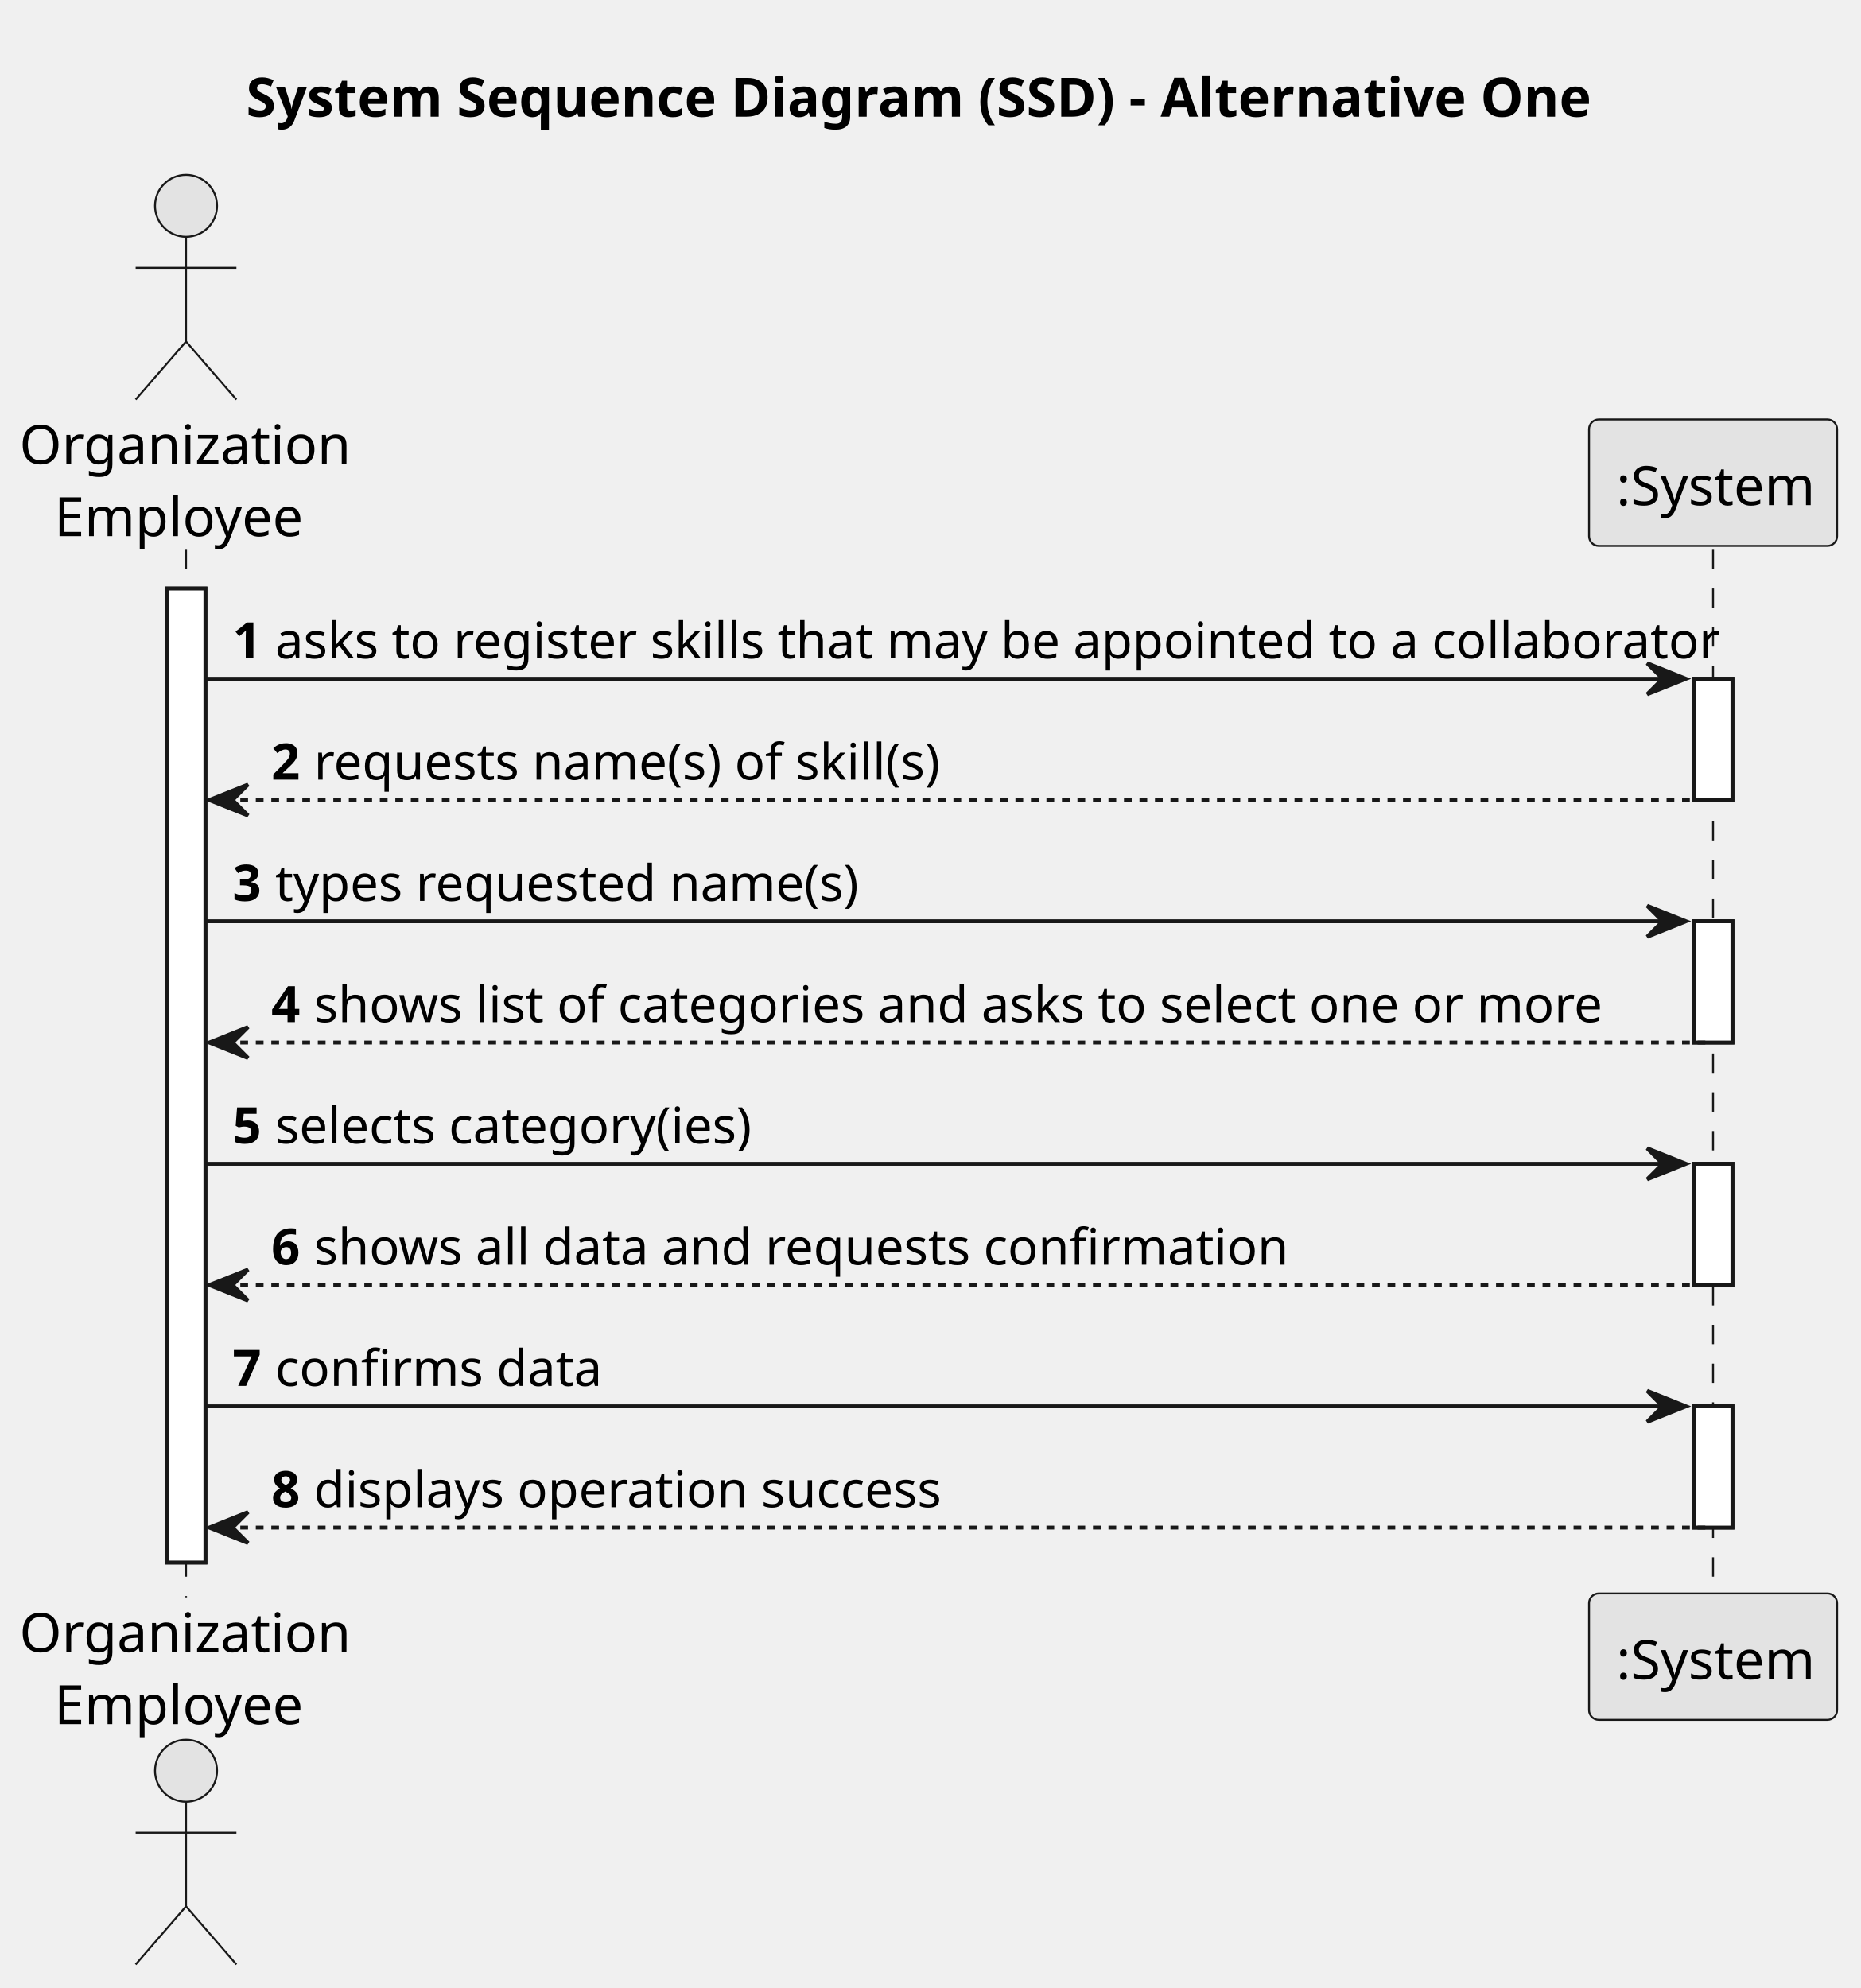
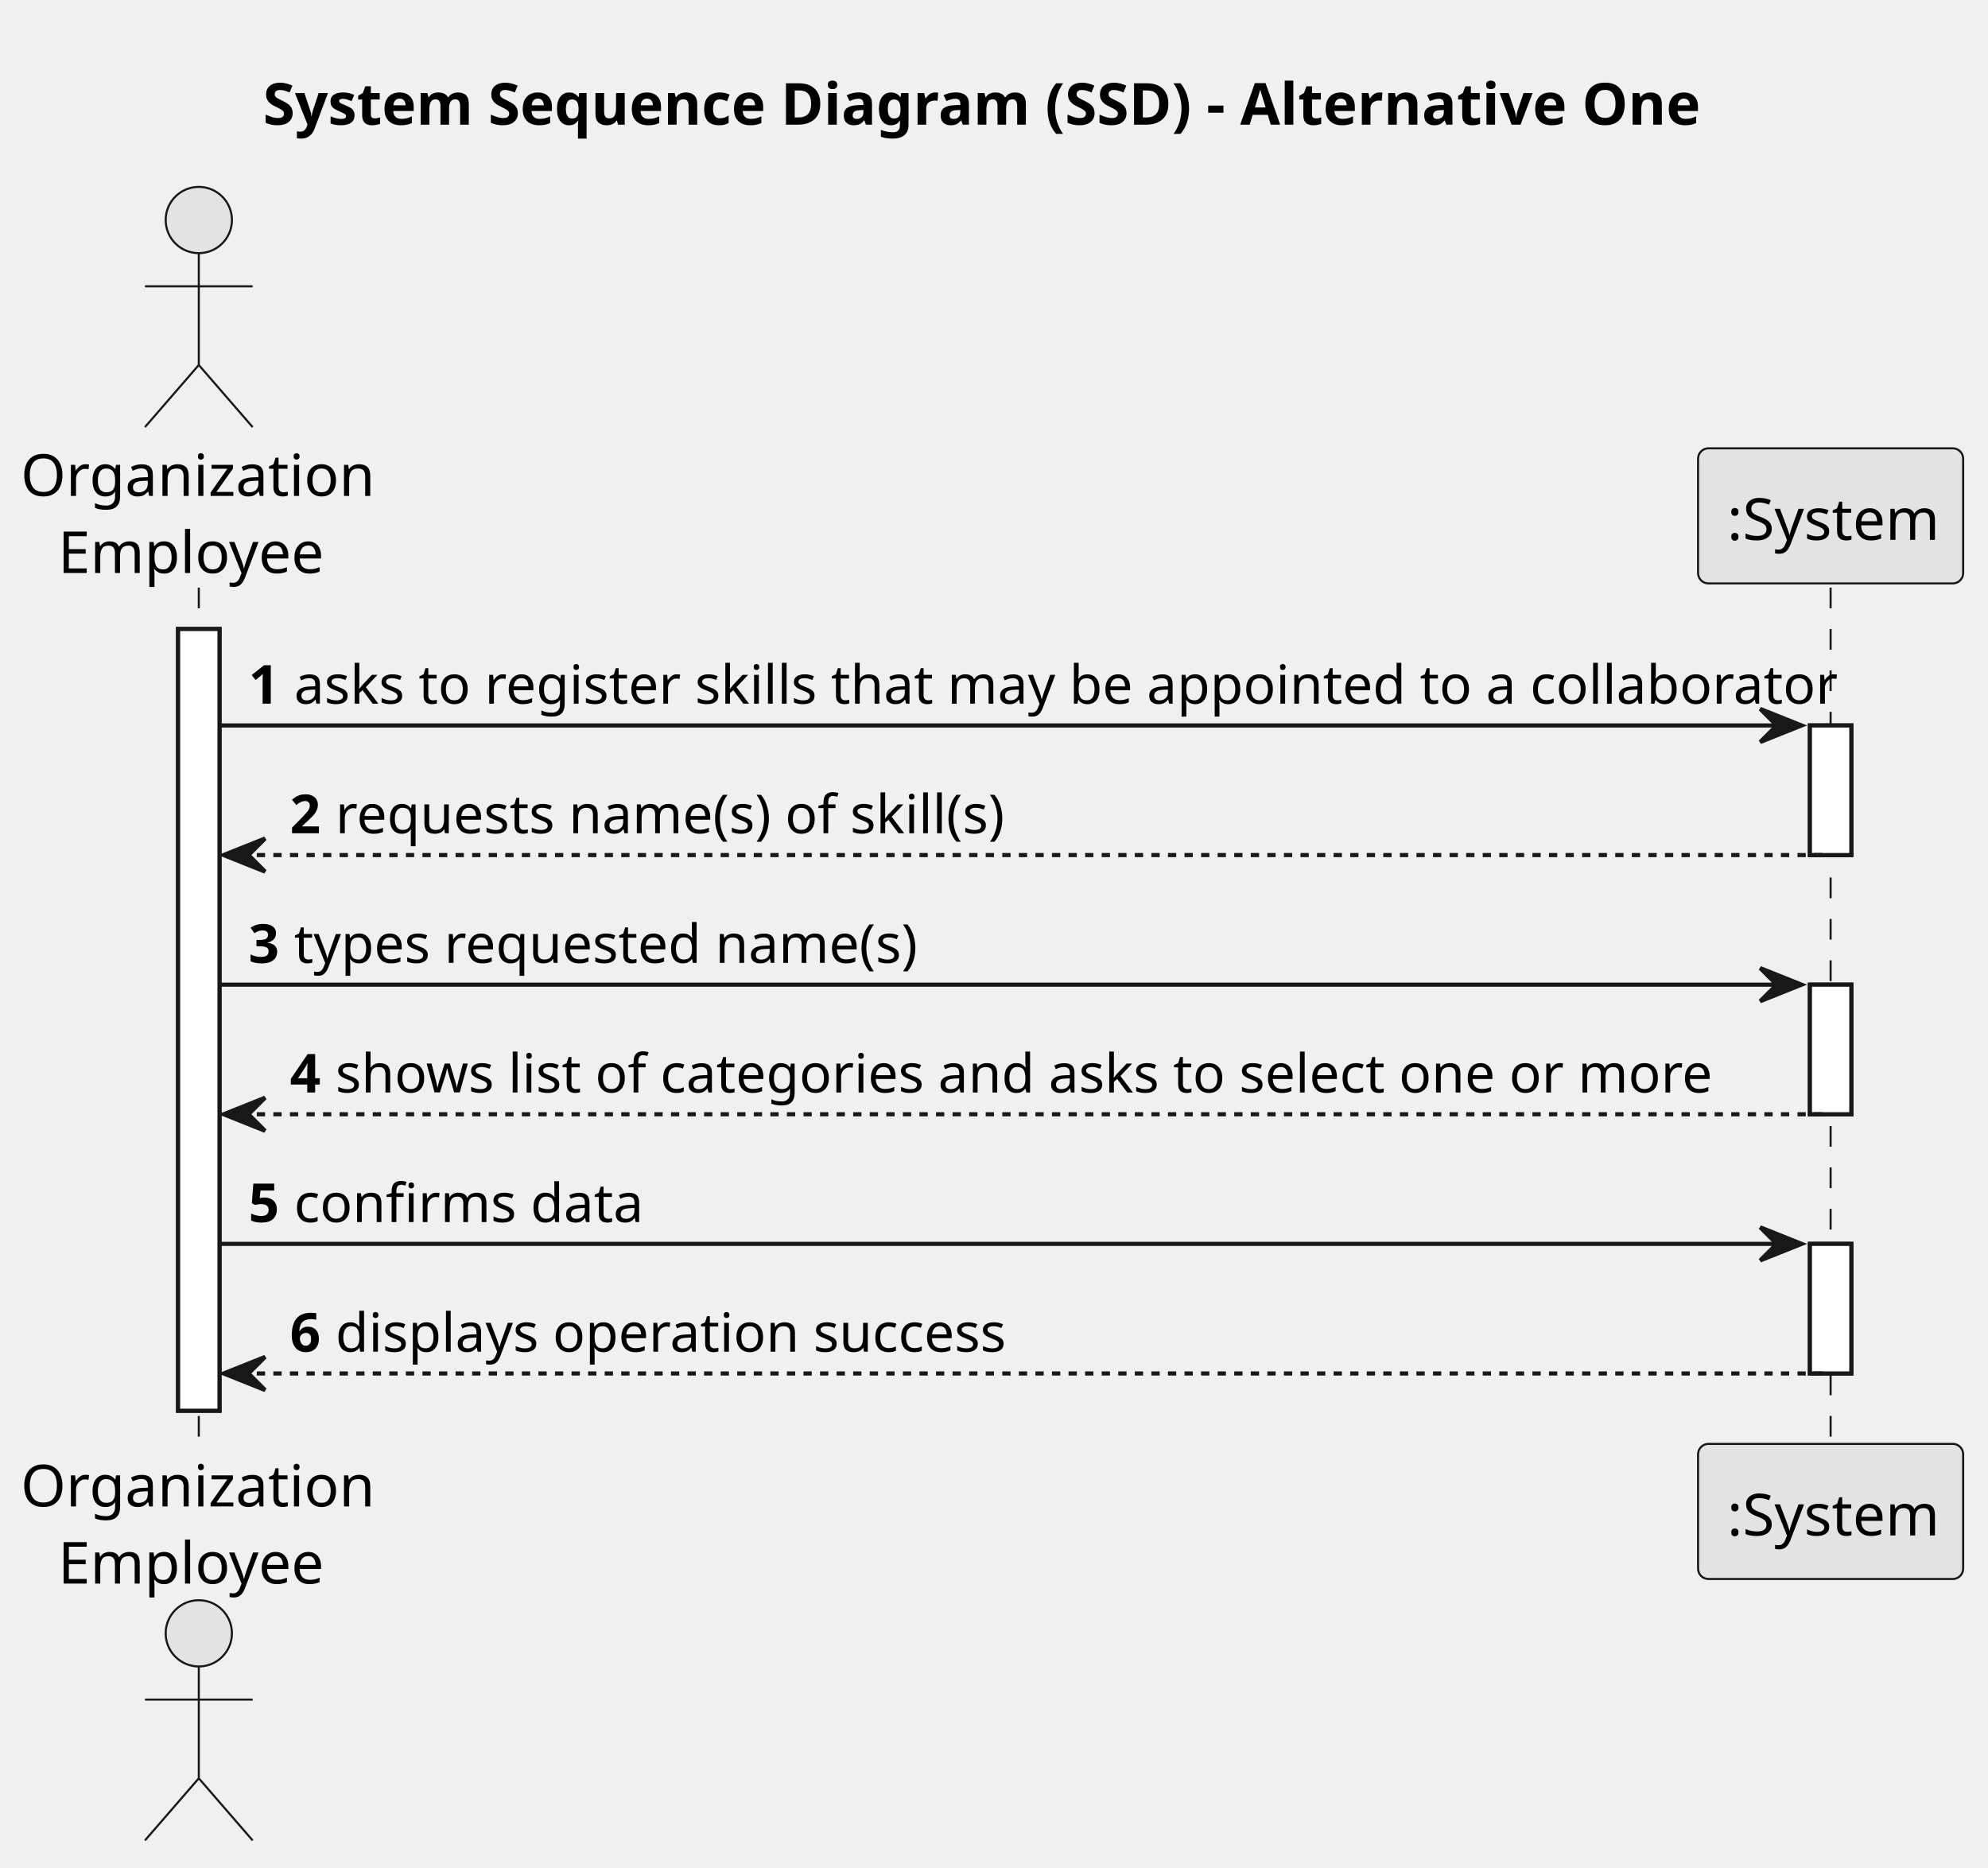
- <svg xmlns="http://www.w3.org/2000/svg" contentStyleType="text/css" height="513px" preserveAspectRatio="none" style="width:480px;height:513px;background:#FFFFFF;" version="1.1" viewBox="0 0 480 513" width="480px" zoomAndPan="magnify">
+ <svg xmlns="http://www.w3.org/2000/svg" contentStyleType="text/css" height="451px" preserveAspectRatio="none" style="width:480px;height:451px;background:#FFFFFF;" version="1.1" viewBox="0 0 480 451" width="480px" zoomAndPan="magnify">
  <defs />
  <g>
    <text fill="#000000" font-family="sans-serif" font-size="14" font-weight="bold" lengthAdjust="spacing" textLength="351" x="63.5" y="30.107">System Sequence Diagram (SSD) - Alternative One</text>
-     <rect fill="#FFFFFF" height="251.328" style="stroke:#181818;stroke-width:1.0;" width="10" x="43" y="151.863" />
+     <rect fill="#FFFFFF" height="188.746" style="stroke:#181818;stroke-width:1.0;" width="10" x="43" y="151.863" />
    <rect fill="#FFFFFF" height="31.291" style="stroke:#181818;stroke-width:1.0;" width="10" x="437" y="175.154" />
    <rect fill="#FFFFFF" height="31.291" style="stroke:#181818;stroke-width:1.0;" width="10" x="437" y="237.736" />
    <rect fill="#FFFFFF" height="31.291" style="stroke:#181818;stroke-width:1.0;" width="10" x="437" y="300.318" />
-     <rect fill="#FFFFFF" height="31.291" style="stroke:#181818;stroke-width:1.0;" width="10" x="437" y="362.9" />
-     <line style="stroke:#181818;stroke-width:0.5;stroke-dasharray:5.0,5.0;" x1="48" x2="48" y1="141.863" y2="412.191" />
-     <line style="stroke:#181818;stroke-width:0.5;stroke-dasharray:5.0,5.0;" x1="442" x2="442" y1="141.863" y2="412.191" />
+     <line style="stroke:#181818;stroke-width:0.5;stroke-dasharray:5.0,5.0;" x1="48" x2="48" y1="141.863" y2="349.609" />
+     <line style="stroke:#181818;stroke-width:0.5;stroke-dasharray:5.0,5.0;" x1="442" x2="442" y1="141.863" y2="349.609" />
    <text fill="#000000" font-family="sans-serif" font-size="14" lengthAdjust="spacing" textLength="80" x="5" y="119.728">Organization</text>
    <text fill="#000000" font-family="sans-serif" font-size="14" lengthAdjust="spacing" textLength="62" x="14" y="138.35">Employee</text>
    <ellipse cx="48" cy="53.121" fill="#E3E3E3" rx="8" ry="8" style="stroke:#181818;stroke-width:0.5;" />
    <path d="M48,61.121 L48,88.121 M35,69.121 L61,69.121 M48,88.121 L35,103.121 M48,88.121 L61,103.121 " fill="none" style="stroke:#181818;stroke-width:0.5;" />
-     <text fill="#000000" font-family="sans-serif" font-size="14" lengthAdjust="spacing" textLength="80" x="5" y="426.299">Organization</text>
-     <text fill="#000000" font-family="sans-serif" font-size="14" lengthAdjust="spacing" textLength="62" x="14" y="444.92">Employee</text>
-     <ellipse cx="48" cy="456.934" fill="#E3E3E3" rx="8" ry="8" style="stroke:#181818;stroke-width:0.5;" />
-     <path d="M48,464.934 L48,491.934 M35,472.934 L61,472.934 M48,491.934 L35,506.934 M48,491.934 L61,506.934 " fill="none" style="stroke:#181818;stroke-width:0.5;" />
+     <text fill="#000000" font-family="sans-serif" font-size="14" lengthAdjust="spacing" textLength="80" x="5" y="363.717">Organization</text>
+     <text fill="#000000" font-family="sans-serif" font-size="14" lengthAdjust="spacing" textLength="62" x="14" y="382.338">Employee</text>
+     <ellipse cx="48" cy="394.352" fill="#E3E3E3" rx="8" ry="8" style="stroke:#181818;stroke-width:0.5;" />
+     <path d="M48,402.352 L48,429.352 M35,410.352 L61,410.352 M48,429.352 L35,444.352 M48,429.352 L61,444.352 " fill="none" style="stroke:#181818;stroke-width:0.5;" />
    <rect fill="#E3E3E3" height="32.621" rx="2.5" ry="2.5" style="stroke:#181818;stroke-width:0.5;" width="64" x="410" y="108.242" />
    <text fill="#000000" font-family="sans-serif" font-size="14" lengthAdjust="spacing" textLength="50" x="417" y="130.35">:System</text>
-     <rect fill="#E3E3E3" height="32.621" rx="2.5" ry="2.5" style="stroke:#181818;stroke-width:0.5;" width="64" x="410" y="411.191" />
-     <text fill="#000000" font-family="sans-serif" font-size="14" lengthAdjust="spacing" textLength="50" x="417" y="433.299">:System</text>
-     <rect fill="#FFFFFF" height="251.328" style="stroke:#181818;stroke-width:1.0;" width="10" x="43" y="151.863" />
+     <rect fill="#E3E3E3" height="32.621" rx="2.5" ry="2.5" style="stroke:#181818;stroke-width:0.5;" width="64" x="410" y="348.609" />
+     <text fill="#000000" font-family="sans-serif" font-size="14" lengthAdjust="spacing" textLength="50" x="417" y="370.717">:System</text>
+     <rect fill="#FFFFFF" height="188.746" style="stroke:#181818;stroke-width:1.0;" width="10" x="43" y="151.863" />
    <rect fill="#FFFFFF" height="31.291" style="stroke:#181818;stroke-width:1.0;" width="10" x="437" y="175.154" />
    <rect fill="#FFFFFF" height="31.291" style="stroke:#181818;stroke-width:1.0;" width="10" x="437" y="237.736" />
    <rect fill="#FFFFFF" height="31.291" style="stroke:#181818;stroke-width:1.0;" width="10" x="437" y="300.318" />
-     <rect fill="#FFFFFF" height="31.291" style="stroke:#181818;stroke-width:1.0;" width="10" x="437" y="362.9" />
    <polygon fill="#181818" points="425,171.154,435,175.154,425,179.154,429,175.154" style="stroke:#181818;stroke-width:1.0;" />
    <line style="stroke:#181818;stroke-width:1.0;" x1="53" x2="431" y1="175.154" y2="175.154" />
    <text fill="#000000" font-family="sans-serif" font-size="13" font-weight="bold" lengthAdjust="spacing" textLength="7" x="60" y="169.892">1</text>
    <text fill="#000000" font-family="sans-serif" font-size="13" lengthAdjust="spacing" textLength="354" x="71" y="169.892">asks to register skills that may be appointed to a collaborator</text>
    <polygon fill="#181818" points="64,202.445,54,206.445,64,210.445,60,206.445" style="stroke:#181818;stroke-width:1.0;" />
    <line style="stroke:#181818;stroke-width:1.0;stroke-dasharray:2.0,2.0;" x1="58" x2="441" y1="206.445" y2="206.445" />
    <text fill="#000000" font-family="sans-serif" font-size="13" font-weight="bold" lengthAdjust="spacing" textLength="7" x="70" y="201.183">2</text>
    <text fill="#000000" font-family="sans-serif" font-size="13" lengthAdjust="spacing" textLength="157" x="81" y="201.183">requests name(s) of skill(s)</text>
    <polygon fill="#181818" points="425,233.736,435,237.736,425,241.736,429,237.736" style="stroke:#181818;stroke-width:1.0;" />
    <line style="stroke:#181818;stroke-width:1.0;" x1="53" x2="431" y1="237.736" y2="237.736" />
    <text fill="#000000" font-family="sans-serif" font-size="13" font-weight="bold" lengthAdjust="spacing" textLength="7" x="60" y="232.474">3</text>
    <text fill="#000000" font-family="sans-serif" font-size="13" lengthAdjust="spacing" textLength="144" x="71" y="232.474">types requested name(s)</text>
    <polygon fill="#181818" points="64,265.027,54,269.027,64,273.027,60,269.027" style="stroke:#181818;stroke-width:1.0;" />
    <line style="stroke:#181818;stroke-width:1.0;stroke-dasharray:2.0,2.0;" x1="58" x2="441" y1="269.027" y2="269.027" />
    <text fill="#000000" font-family="sans-serif" font-size="13" font-weight="bold" lengthAdjust="spacing" textLength="7" x="70" y="263.765">4</text>
    <text fill="#000000" font-family="sans-serif" font-size="13" lengthAdjust="spacing" textLength="320" x="81" y="263.765">shows list of categories and asks to select one or more</text>
    <polygon fill="#181818" points="425,296.318,435,300.318,425,304.318,429,300.318" style="stroke:#181818;stroke-width:1.0;" />
    <line style="stroke:#181818;stroke-width:1.0;" x1="53" x2="431" y1="300.318" y2="300.318" />
    <text fill="#000000" font-family="sans-serif" font-size="13" font-weight="bold" lengthAdjust="spacing" textLength="7" x="60" y="295.056">5</text>
-     <text fill="#000000" font-family="sans-serif" font-size="13" lengthAdjust="spacing" textLength="121" x="71" y="295.056">selects category(ies)</text>
+     <text fill="#000000" font-family="sans-serif" font-size="13" lengthAdjust="spacing" textLength="78" x="71" y="295.056">confirms data</text>
    <polygon fill="#181818" points="64,327.609,54,331.609,64,335.609,60,331.609" style="stroke:#181818;stroke-width:1.0;" />
    <line style="stroke:#181818;stroke-width:1.0;stroke-dasharray:2.0,2.0;" x1="58" x2="441" y1="331.609" y2="331.609" />
    <text fill="#000000" font-family="sans-serif" font-size="13" font-weight="bold" lengthAdjust="spacing" textLength="7" x="70" y="326.347">6</text>
-     <text fill="#000000" font-family="sans-serif" font-size="13" lengthAdjust="spacing" textLength="236" x="81" y="326.347">shows all data and requests confirmation</text>
-     <polygon fill="#181818" points="425,358.9,435,362.9,425,366.9,429,362.9" style="stroke:#181818;stroke-width:1.0;" />
-     <line style="stroke:#181818;stroke-width:1.0;" x1="53" x2="431" y1="362.9" y2="362.9" />
-     <text fill="#000000" font-family="sans-serif" font-size="13" font-weight="bold" lengthAdjust="spacing" textLength="7" x="60" y="357.638">7</text>
-     <text fill="#000000" font-family="sans-serif" font-size="13" lengthAdjust="spacing" textLength="78" x="71" y="357.638">confirms data</text>
-     <polygon fill="#181818" points="64,390.191,54,394.191,64,398.191,60,394.191" style="stroke:#181818;stroke-width:1.0;" />
-     <line style="stroke:#181818;stroke-width:1.0;stroke-dasharray:2.0,2.0;" x1="58" x2="441" y1="394.191" y2="394.191" />
-     <text fill="#000000" font-family="sans-serif" font-size="13" font-weight="bold" lengthAdjust="spacing" textLength="7" x="70" y="388.929">8</text>
-     <text fill="#000000" font-family="sans-serif" font-size="13" lengthAdjust="spacing" textLength="158" x="81" y="388.929">displays operation success</text>
+     <text fill="#000000" font-family="sans-serif" font-size="13" lengthAdjust="spacing" textLength="158" x="81" y="326.347">displays operation success</text>
  </g>
</svg>
